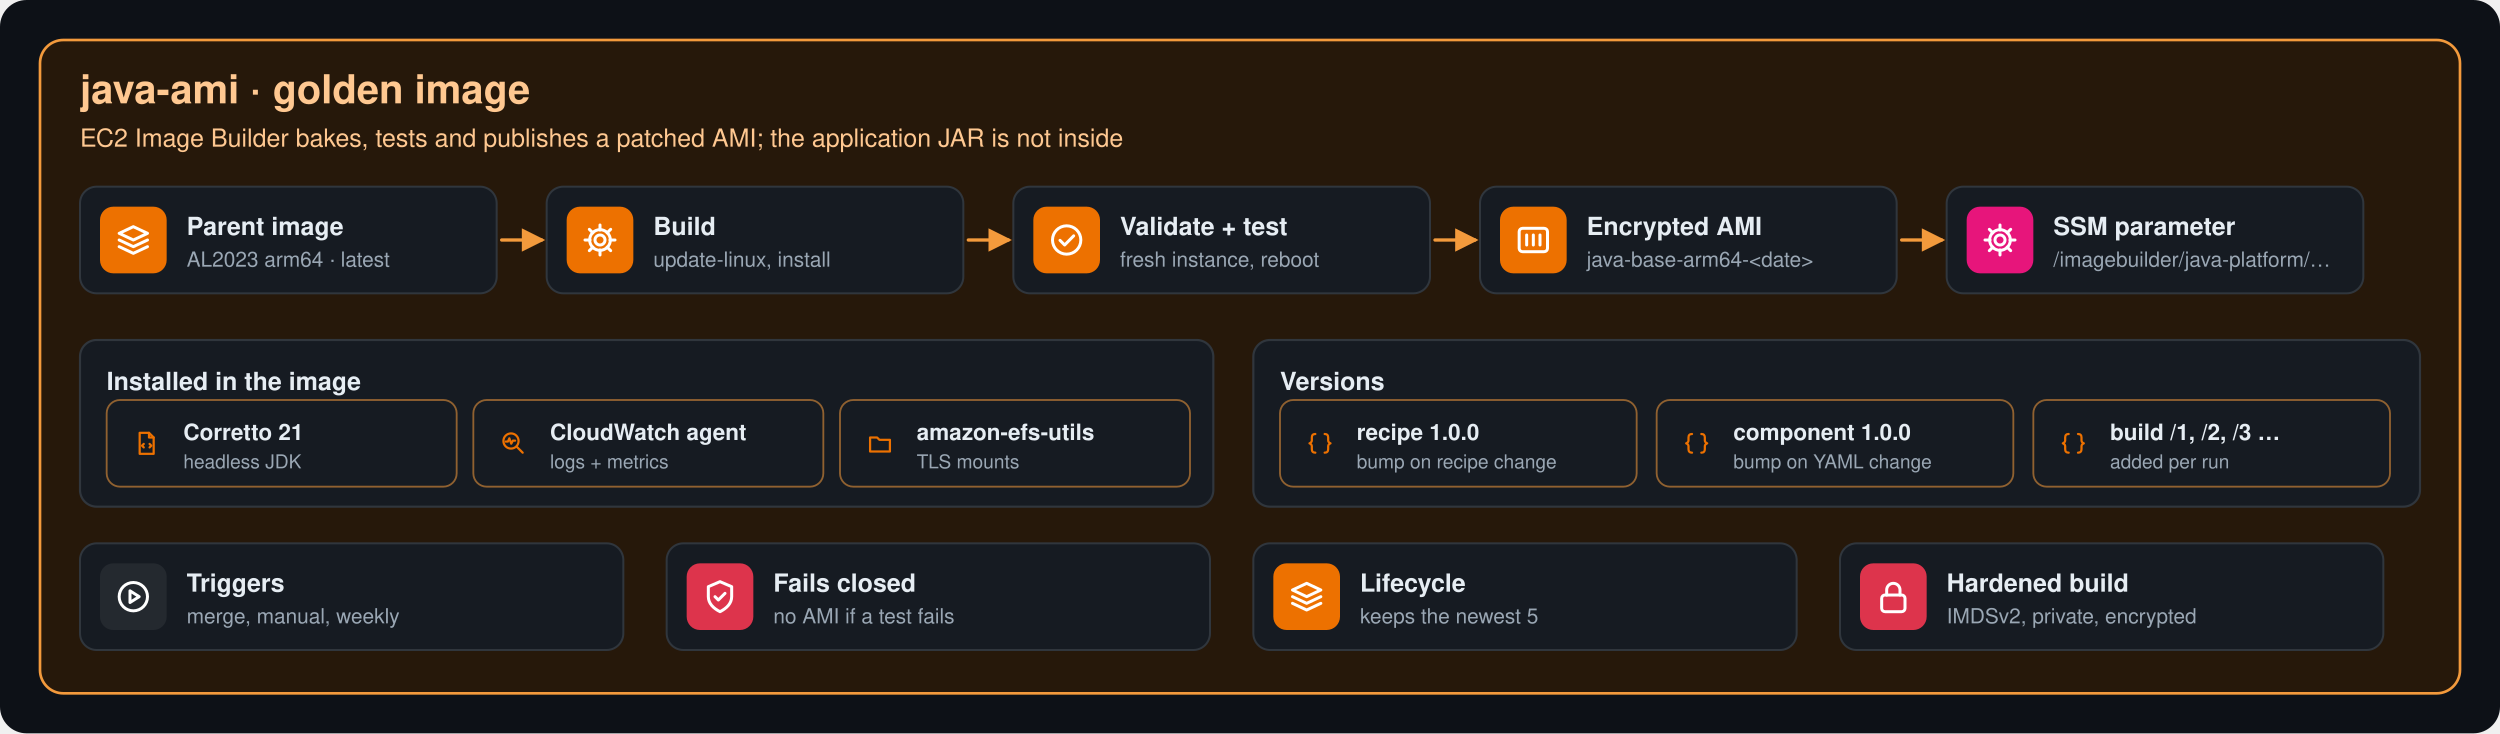
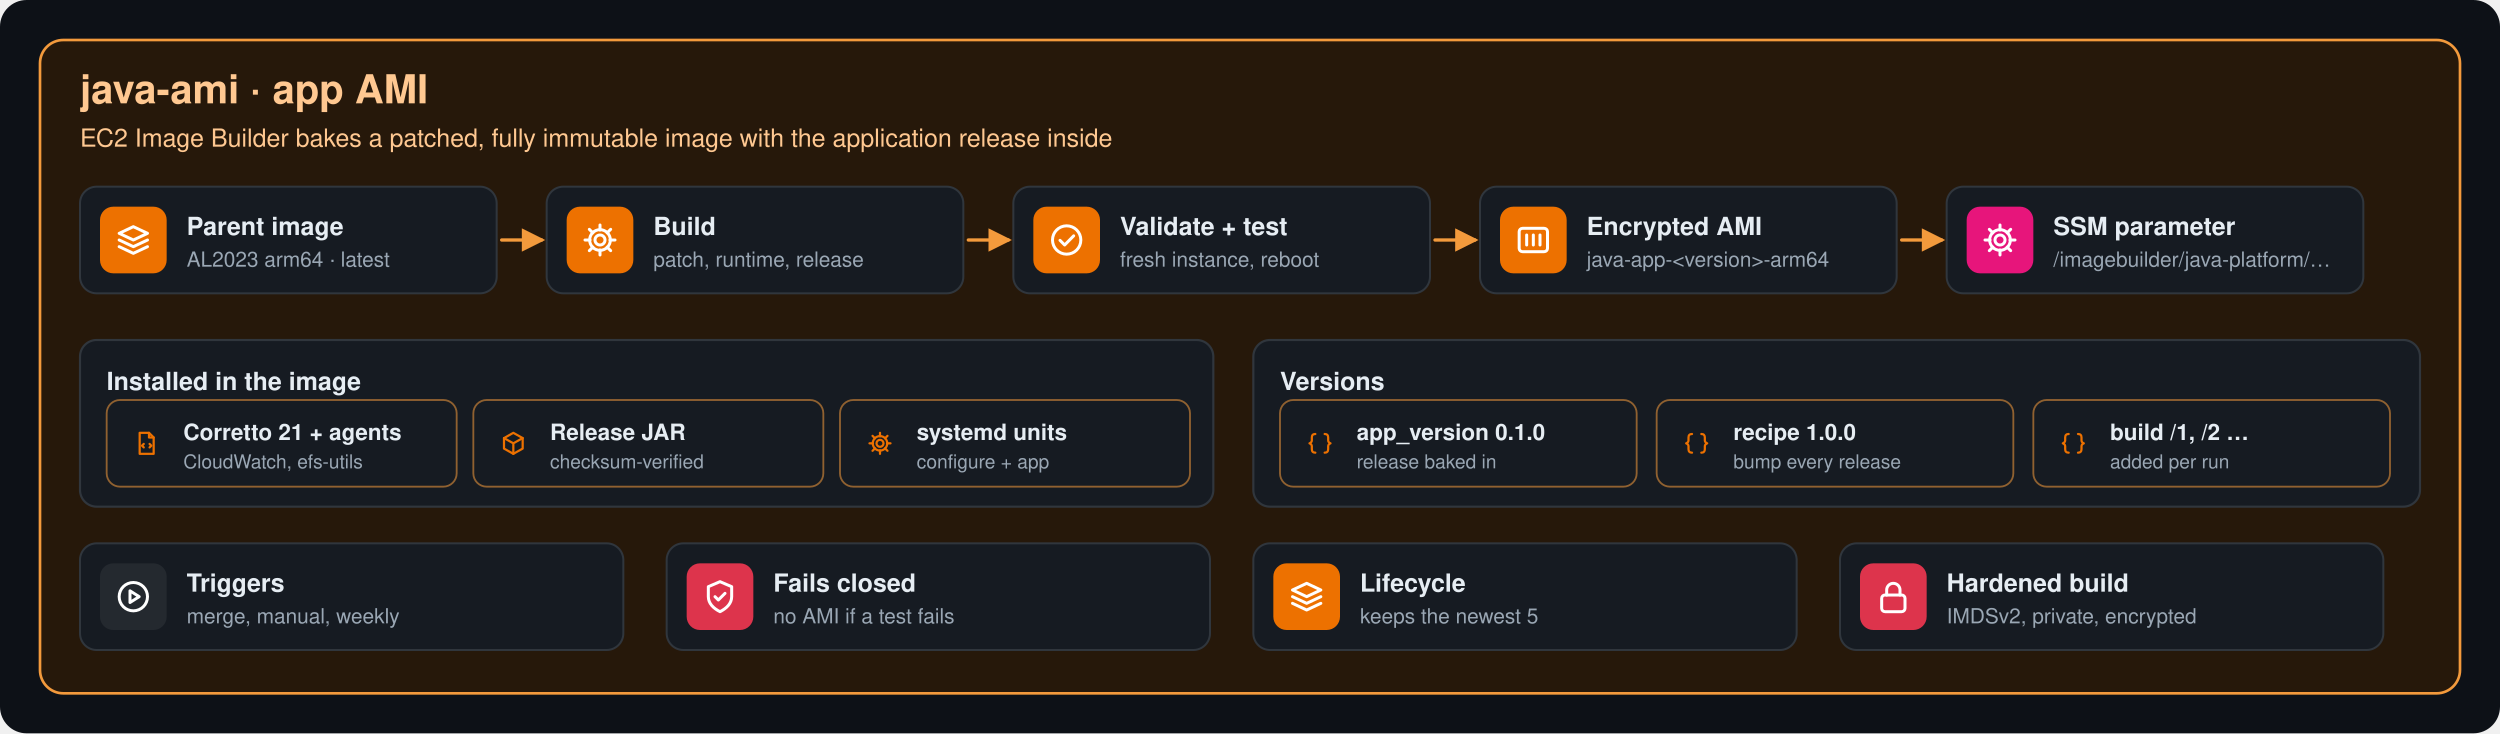
<svg xmlns="http://www.w3.org/2000/svg" width="1500" height="440" viewBox="0 0 1500 440" role="img" aria-label="Image pipeline: EC2 Image Builder patches, installs, tests and publishes a Graviton AMI.">
  <defs>
    <marker id="mF39A3C" viewBox="0 0 10 10" refX="8.5" refY="5" markerWidth="7" markerHeight="7" orient="auto-start-reverse">
      <path d="M0,0 L10,5 L0,10 z" fill="#F39A3C" />
    </marker>
  </defs>
  <rect width="1500" height="440" rx="16" fill="#0D1117" />
  <rect x="24" y="24" width="1452" height="392" rx="14" fill="#26180A" stroke="#F39A3C" stroke-width="1.6" />
-   <text x="48" y="62" font-family="-apple-system, BlinkMacSystemFont, 'Segoe UI', Helvetica, Arial, sans-serif" font-size="24" font-weight="700" fill="#FFC891" text-anchor="start">java-ami · golden image</text>
-   <text x="48" y="88" font-family="-apple-system, BlinkMacSystemFont, 'Segoe UI', Helvetica, Arial, sans-serif" font-size="15" font-weight="400" fill="#FFC891" text-anchor="start">EC2 Image Builder bakes, tests and publishes a patched AMI; the application JAR is not inside</text>
+   <text x="48" y="62" font-family="-apple-system, BlinkMacSystemFont, 'Segoe UI', Helvetica, Arial, sans-serif" font-size="24" font-weight="700" fill="#FFC891" text-anchor="start">java-ami · app AMI</text>
+   <text x="48" y="88" font-family="-apple-system, BlinkMacSystemFont, 'Segoe UI', Helvetica, Arial, sans-serif" font-size="15" font-weight="400" fill="#FFC891" text-anchor="start">EC2 Image Builder bakes a patched, fully immutable image with the application release inside</text>
  <rect x="48" y="112" width="250" height="64" rx="10" fill="#161B22" stroke="#30363D" stroke-width="1.2" />
  <rect x="60" y="124.0" width="40" height="40" rx="8.0" fill="#ED7100" />
  <g transform="translate(68.0,132.0) scale(1.0)" fill="none" stroke="#FFFFFF" stroke-width="1.8" stroke-linecap="round" stroke-linejoin="round">
    <path d="M12 4l8.5 4-8.5 4-8.5-4z" />
    <path d="M3.5 12l8.5 4 8.5-4" />
    <path d="M3.5 16l8.5 4 8.5-4" />
  </g>
  <text x="112" y="141.0" font-family="-apple-system, BlinkMacSystemFont, 'Segoe UI', Helvetica, Arial, sans-serif" font-size="15" font-weight="600" fill="#E6EDF3" text-anchor="start">Parent image</text>
  <text x="112" y="160.0" font-family="-apple-system, BlinkMacSystemFont, 'Segoe UI', Helvetica, Arial, sans-serif" font-size="12.5" font-weight="400" fill="#9AA7B4" text-anchor="start">AL2023 arm64 · latest</text>
  <polyline points="301,144 325,144" fill="none" stroke="#F39A3C" stroke-width="2" stroke-linecap="round" stroke-linejoin="round" marker-end="url(#mF39A3C)" />
  <rect x="328" y="112" width="250" height="64" rx="10" fill="#161B22" stroke="#30363D" stroke-width="1.2" />
  <rect x="340" y="124.0" width="40" height="40" rx="8.0" fill="#ED7100" />
  <g transform="translate(348.0,132.0) scale(1.0)" fill="none" stroke="#FFFFFF" stroke-width="1.8" stroke-linecap="round" stroke-linejoin="round">
    <circle cx="12" cy="12" r="3" />
    <path d="M12 3v3M12 18v3M3 12h3M18 12h3M5.6 5.6l2.1 2.1M16.3 16.3l2.1 2.1M5.6 18.4l2.1-2.1M16.3 7.7l2.1-2.1" />
    <circle cx="12" cy="12" r="6.2" />
  </g>
  <text x="392" y="141.0" font-family="-apple-system, BlinkMacSystemFont, 'Segoe UI', Helvetica, Arial, sans-serif" font-size="15" font-weight="600" fill="#E6EDF3" text-anchor="start">Build</text>
-   <text x="392" y="160.0" font-family="-apple-system, BlinkMacSystemFont, 'Segoe UI', Helvetica, Arial, sans-serif" font-size="12.5" font-weight="400" fill="#9AA7B4" text-anchor="start">update-linux, install</text>
+   <text x="392" y="160.0" font-family="-apple-system, BlinkMacSystemFont, 'Segoe UI', Helvetica, Arial, sans-serif" font-size="12.5" font-weight="400" fill="#9AA7B4" text-anchor="start">patch, runtime, release</text>
  <polyline points="581,144 605,144" fill="none" stroke="#F39A3C" stroke-width="2" stroke-linecap="round" stroke-linejoin="round" marker-end="url(#mF39A3C)" />
  <rect x="608" y="112" width="250" height="64" rx="10" fill="#161B22" stroke="#30363D" stroke-width="1.2" />
  <rect x="620" y="124.0" width="40" height="40" rx="8.0" fill="#ED7100" />
  <g transform="translate(628.0,132.0) scale(1.0)" fill="none" stroke="#FFFFFF" stroke-width="1.8" stroke-linecap="round" stroke-linejoin="round">
    <circle cx="12" cy="12" r="8.5" />
    <path d="M8 12.2l2.8 2.8L16.2 9.5" />
  </g>
  <text x="672" y="141.0" font-family="-apple-system, BlinkMacSystemFont, 'Segoe UI', Helvetica, Arial, sans-serif" font-size="15" font-weight="600" fill="#E6EDF3" text-anchor="start">Validate + test</text>
  <text x="672" y="160.0" font-family="-apple-system, BlinkMacSystemFont, 'Segoe UI', Helvetica, Arial, sans-serif" font-size="12.5" font-weight="400" fill="#9AA7B4" text-anchor="start">fresh instance, reboot</text>
  <polyline points="861,144 885,144" fill="none" stroke="#F39A3C" stroke-width="2" stroke-linecap="round" stroke-linejoin="round" marker-end="url(#mF39A3C)" />
  <rect x="888" y="112" width="250" height="64" rx="10" fill="#161B22" stroke="#30363D" stroke-width="1.2" />
  <rect x="900" y="124.0" width="40" height="40" rx="8.0" fill="#ED7100" />
  <g transform="translate(908.0,132.0) scale(1.0)" fill="none" stroke="#FFFFFF" stroke-width="1.8" stroke-linecap="round" stroke-linejoin="round">
    <rect x="3.5" y="5" width="17" height="14" rx="2" />
    <path d="M8 9v6M12 9v6M16 9v6" />
  </g>
  <text x="952" y="141.0" font-family="-apple-system, BlinkMacSystemFont, 'Segoe UI', Helvetica, Arial, sans-serif" font-size="15" font-weight="600" fill="#E6EDF3" text-anchor="start">Encrypted AMI</text>
-   <text x="952" y="160.0" font-family="-apple-system, BlinkMacSystemFont, 'Segoe UI', Helvetica, Arial, sans-serif" font-size="12.5" font-weight="400" fill="#9AA7B4" text-anchor="start">java-base-arm64-&lt;date&gt;</text>
+   <text x="952" y="160.0" font-family="-apple-system, BlinkMacSystemFont, 'Segoe UI', Helvetica, Arial, sans-serif" font-size="12.5" font-weight="400" fill="#9AA7B4" text-anchor="start">java-app-&lt;version&gt;-arm64</text>
  <polyline points="1141,144 1165,144" fill="none" stroke="#F39A3C" stroke-width="2" stroke-linecap="round" stroke-linejoin="round" marker-end="url(#mF39A3C)" />
  <rect x="1168" y="112" width="250" height="64" rx="10" fill="#161B22" stroke="#30363D" stroke-width="1.2" />
  <rect x="1180" y="124.0" width="40" height="40" rx="8.0" fill="#E7157B" />
  <g transform="translate(1188.0,132.0) scale(1.0)" fill="none" stroke="#FFFFFF" stroke-width="1.8" stroke-linecap="round" stroke-linejoin="round">
    <circle cx="12" cy="12" r="3" />
    <path d="M12 3v3M12 18v3M3 12h3M18 12h3M5.6 5.6l2.1 2.1M16.3 16.3l2.1 2.1M5.6 18.4l2.1-2.1M16.3 7.7l2.1-2.1" />
    <circle cx="12" cy="12" r="6.2" />
  </g>
  <text x="1232" y="141.0" font-family="-apple-system, BlinkMacSystemFont, 'Segoe UI', Helvetica, Arial, sans-serif" font-size="15" font-weight="600" fill="#E6EDF3" text-anchor="start">SSM parameter</text>
  <text x="1232" y="160.0" font-family="-apple-system, BlinkMacSystemFont, 'Segoe UI', Helvetica, Arial, sans-serif" font-size="12.5" font-weight="400" fill="#9AA7B4" text-anchor="start">/imagebuilder/java-platform/…</text>
  <rect x="48" y="204" width="680" height="100" rx="10" fill="#161B22" stroke="#30363D" stroke-width="1.3" />
  <text x="64" y="234" font-family="-apple-system, BlinkMacSystemFont, 'Segoe UI', Helvetica, Arial, sans-serif" font-size="15" font-weight="700" fill="#E6EDF3" text-anchor="start">Installed in the image</text>
  <rect x="64" y="240" width="210" height="52" rx="8" fill="#161B22" stroke="#F39A3C" stroke-opacity="0.55" stroke-width="1.1" />
  <g transform="translate(79.6,257.6) scale(0.7)" fill="none" stroke="#ED7100" stroke-width="1.9" stroke-linecap="round" stroke-linejoin="round">
    <path d="M6 3h8l4 4v14H6z" />
    <path d="M14 3v4h4" />
    <path d="M9.5 12.5L8 14l1.5 1.5M14.5 12.5L16 14l-1.5 1.5" />
  </g>
-   <text x="110" y="264" font-family="-apple-system, BlinkMacSystemFont, 'Segoe UI', Helvetica, Arial, sans-serif" font-size="13.5" font-weight="600" fill="#E6EDF3" text-anchor="start">Corretto 21</text>
-   <text x="110" y="281" font-family="-apple-system, BlinkMacSystemFont, 'Segoe UI', Helvetica, Arial, sans-serif" font-size="11.5" font-weight="400" fill="#9AA7B4" text-anchor="start">headless JDK</text>
+   <text x="110" y="264" font-family="-apple-system, BlinkMacSystemFont, 'Segoe UI', Helvetica, Arial, sans-serif" font-size="13.5" font-weight="600" fill="#E6EDF3" text-anchor="start">Corretto 21 + agents</text>
+   <text x="110" y="281" font-family="-apple-system, BlinkMacSystemFont, 'Segoe UI', Helvetica, Arial, sans-serif" font-size="11.5" font-weight="400" fill="#9AA7B4" text-anchor="start">CloudWatch, efs-utils</text>
  <rect x="284" y="240" width="210" height="52" rx="8" fill="#161B22" stroke="#F39A3C" stroke-opacity="0.55" stroke-width="1.1" />
  <g transform="translate(299.6,257.6) scale(0.7)" fill="none" stroke="#ED7100" stroke-width="1.9" stroke-linecap="round" stroke-linejoin="round">
-     <circle cx="10" cy="10" r="6.5" />
-     <path d="M14.8 14.8L20 20" />
-     <path d="M5.5 10.5h1.8l1.3-2.8 1.6 4.6 1.4-2.6h1.9" />
+     <path d="M12 3l8 4.5v9L12 21l-8-4.5v-9z" />
+     <path d="M4 7.5l8 4.5 8-4.5M12 12v9" />
  </g>
-   <text x="330" y="264" font-family="-apple-system, BlinkMacSystemFont, 'Segoe UI', Helvetica, Arial, sans-serif" font-size="13.5" font-weight="600" fill="#E6EDF3" text-anchor="start">CloudWatch agent</text>
-   <text x="330" y="281" font-family="-apple-system, BlinkMacSystemFont, 'Segoe UI', Helvetica, Arial, sans-serif" font-size="11.5" font-weight="400" fill="#9AA7B4" text-anchor="start">logs + metrics</text>
+   <text x="330" y="264" font-family="-apple-system, BlinkMacSystemFont, 'Segoe UI', Helvetica, Arial, sans-serif" font-size="13.5" font-weight="600" fill="#E6EDF3" text-anchor="start">Release JAR</text>
+   <text x="330" y="281" font-family="-apple-system, BlinkMacSystemFont, 'Segoe UI', Helvetica, Arial, sans-serif" font-size="11.5" font-weight="400" fill="#9AA7B4" text-anchor="start">checksum-verified</text>
  <rect x="504" y="240" width="210" height="52" rx="8" fill="#161B22" stroke="#F39A3C" stroke-opacity="0.55" stroke-width="1.1" />
  <g transform="translate(519.6,257.6) scale(0.7)" fill="none" stroke="#ED7100" stroke-width="1.9" stroke-linecap="round" stroke-linejoin="round">
-     <path d="M3.5 7h6l2 2h9v10h-17z" />
+     <circle cx="12" cy="12" r="3" />
+     <path d="M12 3v3M12 18v3M3 12h3M18 12h3M5.6 5.6l2.1 2.1M16.3 16.3l2.1 2.1M5.6 18.4l2.1-2.1M16.3 7.7l2.1-2.1" />
+     <circle cx="12" cy="12" r="6.2" />
  </g>
-   <text x="550" y="264" font-family="-apple-system, BlinkMacSystemFont, 'Segoe UI', Helvetica, Arial, sans-serif" font-size="13.5" font-weight="600" fill="#E6EDF3" text-anchor="start">amazon-efs-utils</text>
-   <text x="550" y="281" font-family="-apple-system, BlinkMacSystemFont, 'Segoe UI', Helvetica, Arial, sans-serif" font-size="11.5" font-weight="400" fill="#9AA7B4" text-anchor="start">TLS mounts</text>
+   <text x="550" y="264" font-family="-apple-system, BlinkMacSystemFont, 'Segoe UI', Helvetica, Arial, sans-serif" font-size="13.5" font-weight="600" fill="#E6EDF3" text-anchor="start">systemd units</text>
+   <text x="550" y="281" font-family="-apple-system, BlinkMacSystemFont, 'Segoe UI', Helvetica, Arial, sans-serif" font-size="11.5" font-weight="400" fill="#9AA7B4" text-anchor="start">configure + app</text>
  <rect x="752" y="204" width="700" height="100" rx="10" fill="#161B22" stroke="#30363D" stroke-width="1.3" />
  <text x="768" y="234" font-family="-apple-system, BlinkMacSystemFont, 'Segoe UI', Helvetica, Arial, sans-serif" font-size="15" font-weight="700" fill="#E6EDF3" text-anchor="start">Versions</text>
  <rect x="768" y="240" width="214" height="52" rx="8" fill="#161B22" stroke="#F39A3C" stroke-opacity="0.55" stroke-width="1.1" />
  <g transform="translate(783.6,257.6) scale(0.7)" fill="none" stroke="#ED7100" stroke-width="1.9" stroke-linecap="round" stroke-linejoin="round">
    <path d="M8 4c-2 0-3 1-3 3v2.5c0 1.2-.8 2-2 2.5 1.2.5 2 1.3 2 2.5V17c0 2 1 3 3 3M16 4c2 0 3 1 3 3v2.5c0 1.2.8 2 2 2.5-1.2.5-2 1.3-2 2.5V17c0 2-1 3-3 3" />
  </g>
-   <text x="814" y="264" font-family="-apple-system, BlinkMacSystemFont, 'Segoe UI', Helvetica, Arial, sans-serif" font-size="13.5" font-weight="600" fill="#E6EDF3" text-anchor="start">recipe 1.0.0</text>
-   <text x="814" y="281" font-family="-apple-system, BlinkMacSystemFont, 'Segoe UI', Helvetica, Arial, sans-serif" font-size="11.5" font-weight="400" fill="#9AA7B4" text-anchor="start">bump on recipe change</text>
+   <text x="814" y="264" font-family="-apple-system, BlinkMacSystemFont, 'Segoe UI', Helvetica, Arial, sans-serif" font-size="13.5" font-weight="600" fill="#E6EDF3" text-anchor="start">app_version 0.1.0</text>
+   <text x="814" y="281" font-family="-apple-system, BlinkMacSystemFont, 'Segoe UI', Helvetica, Arial, sans-serif" font-size="11.5" font-weight="400" fill="#9AA7B4" text-anchor="start">release baked in</text>
  <rect x="994" y="240" width="214" height="52" rx="8" fill="#161B22" stroke="#F39A3C" stroke-opacity="0.55" stroke-width="1.1" />
  <g transform="translate(1009.6,257.6) scale(0.7)" fill="none" stroke="#ED7100" stroke-width="1.9" stroke-linecap="round" stroke-linejoin="round">
    <path d="M8 4c-2 0-3 1-3 3v2.5c0 1.2-.8 2-2 2.5 1.2.5 2 1.3 2 2.5V17c0 2 1 3 3 3M16 4c2 0 3 1 3 3v2.5c0 1.2.8 2 2 2.5-1.2.5-2 1.3-2 2.5V17c0 2-1 3-3 3" />
  </g>
-   <text x="1040" y="264" font-family="-apple-system, BlinkMacSystemFont, 'Segoe UI', Helvetica, Arial, sans-serif" font-size="13.5" font-weight="600" fill="#E6EDF3" text-anchor="start">component 1.0.0</text>
-   <text x="1040" y="281" font-family="-apple-system, BlinkMacSystemFont, 'Segoe UI', Helvetica, Arial, sans-serif" font-size="11.5" font-weight="400" fill="#9AA7B4" text-anchor="start">bump on YAML change</text>
+   <text x="1040" y="264" font-family="-apple-system, BlinkMacSystemFont, 'Segoe UI', Helvetica, Arial, sans-serif" font-size="13.5" font-weight="600" fill="#E6EDF3" text-anchor="start">recipe 1.0.0</text>
+   <text x="1040" y="281" font-family="-apple-system, BlinkMacSystemFont, 'Segoe UI', Helvetica, Arial, sans-serif" font-size="11.5" font-weight="400" fill="#9AA7B4" text-anchor="start">bump every release</text>
  <rect x="1220" y="240" width="214" height="52" rx="8" fill="#161B22" stroke="#F39A3C" stroke-opacity="0.55" stroke-width="1.1" />
  <g transform="translate(1235.6,257.6) scale(0.7)" fill="none" stroke="#ED7100" stroke-width="1.9" stroke-linecap="round" stroke-linejoin="round">
    <path d="M8 4c-2 0-3 1-3 3v2.5c0 1.2-.8 2-2 2.5 1.2.5 2 1.3 2 2.5V17c0 2 1 3 3 3M16 4c2 0 3 1 3 3v2.5c0 1.2.8 2 2 2.5-1.2.5-2 1.3-2 2.5V17c0 2-1 3-3 3" />
  </g>
-   <text x="1266" y="264" font-family="-apple-system, BlinkMacSystemFont, 'Segoe UI', Helvetica, Arial, sans-serif" font-size="13.5" font-weight="600" fill="#E6EDF3" text-anchor="start">build /1, /2, /3 …</text>
+   <text x="1266" y="264" font-family="-apple-system, BlinkMacSystemFont, 'Segoe UI', Helvetica, Arial, sans-serif" font-size="13.5" font-weight="600" fill="#E6EDF3" text-anchor="start">build /1, /2 …</text>
  <text x="1266" y="281" font-family="-apple-system, BlinkMacSystemFont, 'Segoe UI', Helvetica, Arial, sans-serif" font-size="11.5" font-weight="400" fill="#9AA7B4" text-anchor="start">added per run</text>
  <rect x="48" y="326" width="326" height="64" rx="10" fill="#161B22" stroke="#30363D" stroke-width="1.2" />
  <rect x="60" y="338.0" width="40" height="40" rx="8.0" fill="#24292F" />
  <g transform="translate(68.0,346.0) scale(1.0)" fill="none" stroke="#FFFFFF" stroke-width="1.8" stroke-linecap="round" stroke-linejoin="round">
    <circle cx="12" cy="12" r="8.5" />
    <path d="M10 8.5l5.5 3.5-5.5 3.5z" />
  </g>
  <text x="112" y="355.0" font-family="-apple-system, BlinkMacSystemFont, 'Segoe UI', Helvetica, Arial, sans-serif" font-size="15" font-weight="600" fill="#E6EDF3" text-anchor="start">Triggers</text>
  <text x="112" y="374.0" font-family="-apple-system, BlinkMacSystemFont, 'Segoe UI', Helvetica, Arial, sans-serif" font-size="12.5" font-weight="400" fill="#9AA7B4" text-anchor="start">merge, manual, weekly</text>
  <rect x="400" y="326" width="326" height="64" rx="10" fill="#161B22" stroke="#30363D" stroke-width="1.2" />
  <rect x="412" y="338.0" width="40" height="40" rx="8.0" fill="#DD344C" />
  <g transform="translate(420.0,346.0) scale(1.0)" fill="none" stroke="#FFFFFF" stroke-width="1.8" stroke-linecap="round" stroke-linejoin="round">
    <path d="M12 3l7 3v6c0 4-3 7-7 9-4-2-7-5-7-9V6z" />
    <path d="M9 12l2 2 4-4" />
  </g>
  <text x="464" y="355.0" font-family="-apple-system, BlinkMacSystemFont, 'Segoe UI', Helvetica, Arial, sans-serif" font-size="15" font-weight="600" fill="#E6EDF3" text-anchor="start">Fails closed</text>
  <text x="464" y="374.0" font-family="-apple-system, BlinkMacSystemFont, 'Segoe UI', Helvetica, Arial, sans-serif" font-size="12.5" font-weight="400" fill="#9AA7B4" text-anchor="start">no AMI if a test fails</text>
  <rect x="752" y="326" width="326" height="64" rx="10" fill="#161B22" stroke="#30363D" stroke-width="1.2" />
  <rect x="764" y="338.0" width="40" height="40" rx="8.0" fill="#ED7100" />
  <g transform="translate(772.0,346.0) scale(1.0)" fill="none" stroke="#FFFFFF" stroke-width="1.8" stroke-linecap="round" stroke-linejoin="round">
    <path d="M12 4l8.5 4-8.5 4-8.5-4z" />
    <path d="M3.5 12l8.5 4 8.5-4" />
    <path d="M3.5 16l8.5 4 8.5-4" />
  </g>
  <text x="816" y="355.0" font-family="-apple-system, BlinkMacSystemFont, 'Segoe UI', Helvetica, Arial, sans-serif" font-size="15" font-weight="600" fill="#E6EDF3" text-anchor="start">Lifecycle</text>
  <text x="816" y="374.0" font-family="-apple-system, BlinkMacSystemFont, 'Segoe UI', Helvetica, Arial, sans-serif" font-size="12.5" font-weight="400" fill="#9AA7B4" text-anchor="start">keeps the newest 5</text>
  <rect x="1104" y="326" width="326" height="64" rx="10" fill="#161B22" stroke="#30363D" stroke-width="1.2" />
  <rect x="1116" y="338.0" width="40" height="40" rx="8.0" fill="#DD344C" />
  <g transform="translate(1124.0,346.0) scale(1.0)" fill="none" stroke="#FFFFFF" stroke-width="1.8" stroke-linecap="round" stroke-linejoin="round">
    <rect x="5" y="11" width="14" height="10" rx="2" />
    <path d="M8 11V8a4 4 0 0 1 8 0v3" />
  </g>
  <text x="1168" y="355.0" font-family="-apple-system, BlinkMacSystemFont, 'Segoe UI', Helvetica, Arial, sans-serif" font-size="15" font-weight="600" fill="#E6EDF3" text-anchor="start">Hardened build</text>
  <text x="1168" y="374.0" font-family="-apple-system, BlinkMacSystemFont, 'Segoe UI', Helvetica, Arial, sans-serif" font-size="12.5" font-weight="400" fill="#9AA7B4" text-anchor="start">IMDSv2, private, encrypted</text>
</svg>
